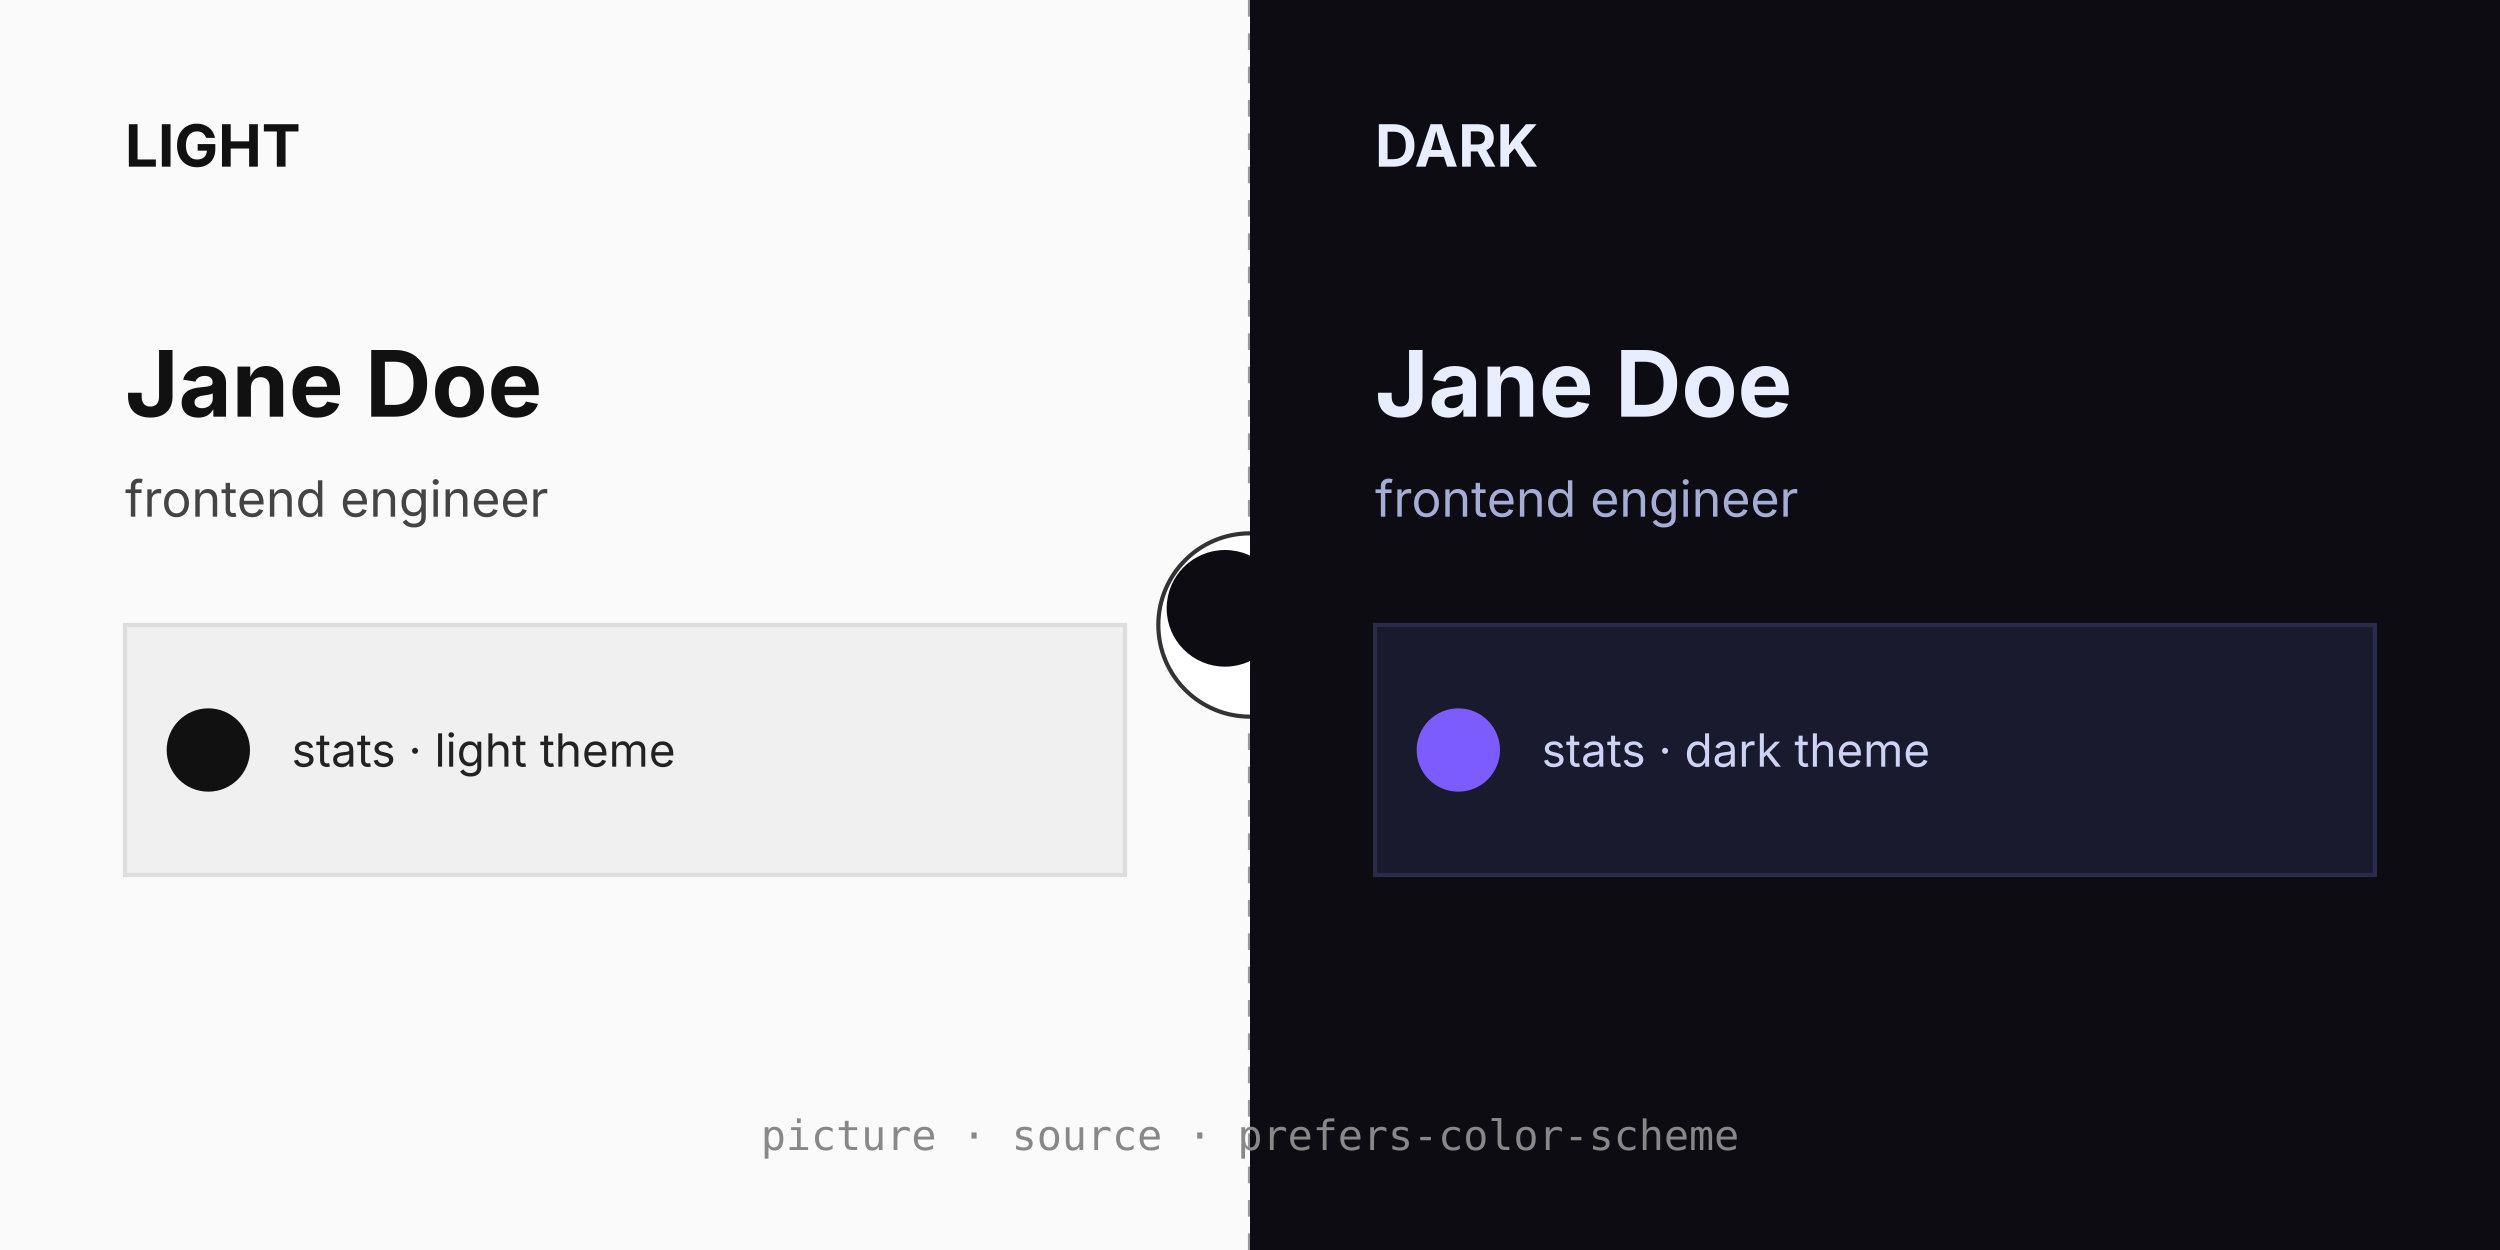
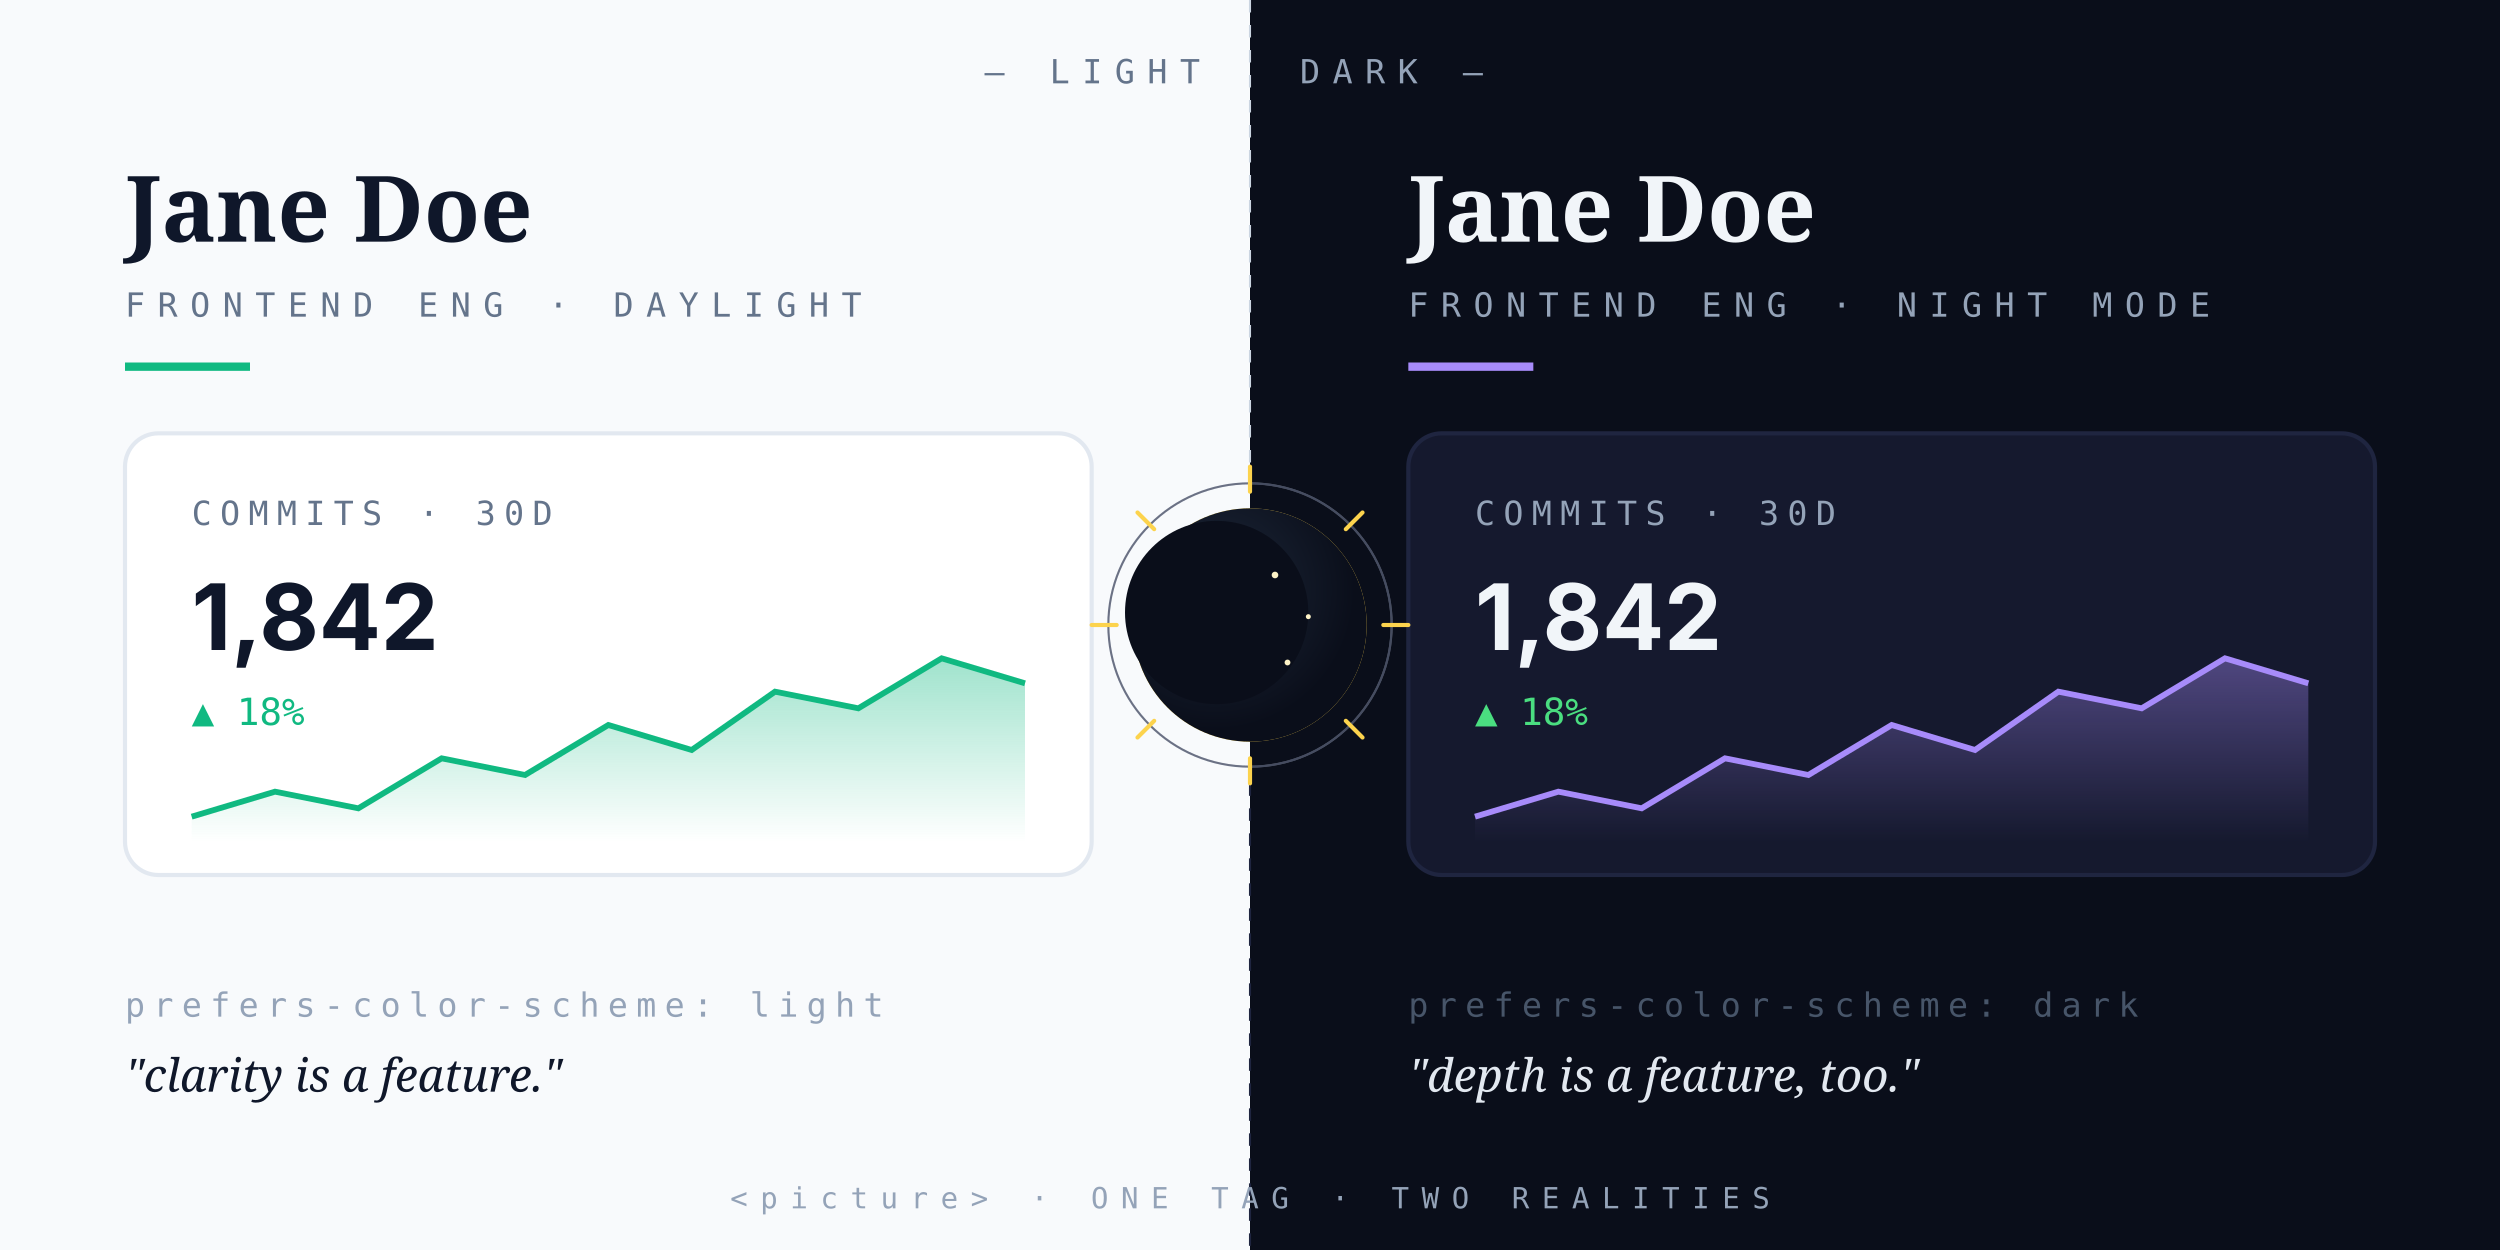
- <svg xmlns="http://www.w3.org/2000/svg" viewBox="0 0 600 300" width="600" height="300" role="img" aria-label="light-dark-switcher preview">
-   <rect x="0" y="0" width="300" height="300" fill="#fafafa" />
-   <text x="30" y="40" font-family="Inter, system-ui, sans-serif" font-size="14" font-weight="700" fill="#111">LIGHT</text>
-   <text x="30" y="100" font-family="Inter, sans-serif" font-size="22" font-weight="700" fill="#111">Jane Doe</text>
-   <text x="30" y="124" font-family="Inter, sans-serif" font-size="12" fill="#444">frontend engineer</text>
-   <rect x="30" y="150" width="240" height="60" fill="#f0f0f0" stroke="#ddd" />
-   <circle cx="50" cy="180" r="10" fill="#111" />
-   <text x="70" y="184" font-family="Inter, sans-serif" font-size="11" fill="#222">stats · light theme</text>
-   <line x1="300" y1="0" x2="300" y2="300" stroke="#999" stroke-dasharray="4 4" />
-   <circle cx="300" cy="150" r="22" fill="#fff" stroke="#333" />
-   <circle cx="294" cy="146" r="14" fill="#0c0c12" />
-   <rect x="300" y="0" width="300" height="300" fill="#0c0c12" />
-   <text x="330" y="40" font-family="Inter, sans-serif" font-size="14" font-weight="700" fill="#e8edff">DARK</text>
-   <text x="330" y="100" font-family="Inter, sans-serif" font-size="22" font-weight="700" fill="#e8edff">Jane Doe</text>
-   <text x="330" y="124" font-family="Inter, sans-serif" font-size="12" fill="#a5acd6">frontend engineer</text>
-   <rect x="330" y="150" width="240" height="60" fill="#1a1a2e" stroke="#2a2a4a" />
-   <circle cx="350" cy="180" r="10" fill="#7c5cff" />
-   <text x="370" y="184" font-family="Inter, sans-serif" font-size="11" fill="#cdd3f5">stats · dark theme</text>
-   <text x="300" y="276" text-anchor="middle" font-family="ui-monospace, monospace" font-size="10" fill="#888">picture · source · prefers-color-scheme</text>
+ <svg xmlns="http://www.w3.org/2000/svg" viewBox="0 0 600 300" width="600" height="300" role="img" aria-label="Light/Dark Switcher preview">
+   <defs>
+     <radialGradient id="lds-sun" cx="0.5" cy="0.5" r="0.5">
+       <stop offset="0" stop-color="#fef3c7" />
+       <stop offset="1" stop-color="#fcd34d" />
+     </radialGradient>
+     <radialGradient id="lds-moon" cx="0.35" cy="0.35" r="0.6">
+       <stop offset="0" stop-color="#1e293b" />
+       <stop offset="1" stop-color="#0a0e1a" />
+     </radialGradient>
+     <linearGradient id="lds-spark-l" x1="0" y1="0" x2="0" y2="1">
+       <stop offset="0" stop-color="#10b981" stop-opacity="0.4" />
+       <stop offset="1" stop-color="#10b981" stop-opacity="0" />
+     </linearGradient>
+     <linearGradient id="lds-spark-d" x1="0" y1="0" x2="0" y2="1">
+       <stop offset="0" stop-color="#a78bfa" stop-opacity="0.4" />
+       <stop offset="1" stop-color="#a78bfa" stop-opacity="0" />
+     </linearGradient>
+   </defs>
+   <rect x="0" y="0" width="300" height="300" fill="#f8fafc" />
+   <text x="300" y="20" text-anchor="end" font-family="'JetBrains Mono', monospace" font-size="8" fill="#64748b" letter-spacing="3" transform="translate(-12,0)">— LIGHT</text>
+   <text x="30" y="58" font-family="'Fraunces', Georgia, serif" font-size="22" font-weight="700" fill="#0f172a">Jane Doe</text>
+   <text x="30" y="76" font-family="'JetBrains Mono', monospace" font-size="8" fill="#64748b" letter-spacing="3">FRONTEND ENG · DAYLIGHT</text>
+   <line x1="30" y1="88" x2="60" y2="88" stroke="#10b981" stroke-width="2" />
+   <rect x="30" y="104" width="232" height="106" rx="8" fill="#ffffff" stroke="#e2e8f0" />
+   <text x="46" y="126" font-family="'JetBrains Mono', monospace" font-size="8" fill="#64748b" letter-spacing="2">COMMITS · 30D</text>
+   <text x="46" y="156" font-family="'Inter', system-ui, sans-serif" font-size="22" font-weight="700" fill="#0f172a">1,842</text>
+   <text x="46" y="174" font-family="'JetBrains Mono', monospace" font-size="9" fill="#10b981">▲ 18%</text>
+   <polyline points="46,196 66,190 86,194 106,182 126,186 146,174 166,180 186,166 206,170 226,158 246,164" fill="none" stroke="#10b981" stroke-width="1.4" />
+   <polyline points="46,196 66,190 86,194 106,182 126,186 146,174 166,180 186,166 206,170 226,158 246,164 246,202 46,202" fill="url(#lds-spark-l)" />
+   <text x="30" y="244" font-family="'JetBrains Mono', monospace" font-size="8" fill="#94a3b8" letter-spacing="2">prefers-color-scheme: light</text>
+   <text x="30" y="262" font-family="'Fraunces', Georgia, serif" font-style="italic" font-size="11" fill="#0f172a">"clarity is a feature."</text>
+   <rect x="300" y="0" width="300" height="300" fill="#0a0e1a" />
+   <text x="312" y="20" font-family="'JetBrains Mono', monospace" font-size="8" fill="#94a3b8" letter-spacing="3">DARK —</text>
+   <text x="338" y="58" font-family="'Fraunces', Georgia, serif" font-size="22" font-weight="700" fill="#f1f5f9">Jane Doe</text>
+   <text x="338" y="76" font-family="'JetBrains Mono', monospace" font-size="8" fill="#94a3b8" letter-spacing="3">FRONTEND ENG · NIGHT MODE</text>
+   <line x1="338" y1="88" x2="368" y2="88" stroke="#a78bfa" stroke-width="2" />
+   <rect x="338" y="104" width="232" height="106" rx="8" fill="#15192e" stroke="#1f2540" />
+   <text x="354" y="126" font-family="'JetBrains Mono', monospace" font-size="8" fill="#94a3b8" letter-spacing="2">COMMITS · 30D</text>
+   <text x="354" y="156" font-family="'Inter', system-ui, sans-serif" font-size="22" font-weight="700" fill="#f1f5f9">1,842</text>
+   <text x="354" y="174" font-family="'JetBrains Mono', monospace" font-size="9" fill="#4ade80">▲ 18%</text>
+   <polyline points="354,196 374,190 394,194 414,182 434,186 454,174 474,180 494,166 514,170 534,158 554,164" fill="none" stroke="#a78bfa" stroke-width="1.4" />
+   <polyline points="354,196 374,190 394,194 414,182 434,186 454,174 474,180 494,166 514,170 534,158 554,164 554,202 354,202" fill="url(#lds-spark-d)" />
+   <text x="338" y="244" font-family="'JetBrains Mono', monospace" font-size="8" fill="#475569" letter-spacing="2">prefers-color-scheme: dark</text>
+   <text x="338" y="262" font-family="'Fraunces', Georgia, serif" font-style="italic" font-size="11" fill="#e2e8f0">"depth is a feature, too."</text>
+   <line x1="300" y1="0" x2="300" y2="118" stroke="#cbd5e1" stroke-dasharray="3 3" stroke-width="0.5" />
+   <line x1="300" y1="182" x2="300" y2="300" stroke="#1f2540" stroke-dasharray="3 3" stroke-width="0.5" />
+   <g transform="translate(300,150)">
+     <circle r="34" fill="none" stroke="#cbd5e1" stroke-width="0.5" opacity="0.6" />
+     <circle r="34" fill="none" stroke="#1f2540" stroke-width="0.5" opacity="0.6" transform="scale(1,1)" />
+     <circle r="28" fill="url(#lds-sun)">
+       <animate attributeName="opacity" values="1;0;1" keyTimes="0;0.5;1" dur="6s" repeatCount="indefinite" />
+     </circle>
+     <circle r="28" fill="url(#lds-moon)">
+       <animate attributeName="opacity" values="0;1;0" keyTimes="0;0.5;1" dur="6s" repeatCount="indefinite" />
+     </circle>
+     <circle cx="-8" cy="-3" r="22" fill="#0a0e1a">
+       <animate attributeName="opacity" values="0;0;1;1;0" keyTimes="0;0.4;0.5;0.95;1" dur="6s" repeatCount="indefinite" />
+     </circle>
+     <g>
+       <animate attributeName="opacity" values="0;0;1;1;0" keyTimes="0;0.4;0.55;0.9;1" dur="6s" repeatCount="indefinite" />
+       <circle cx="6" cy="-12" r="0.8" fill="#fef3c7" />
+       <circle cx="14" cy="-2" r="0.6" fill="#fef3c7" />
+       <circle cx="9" cy="9" r="0.7" fill="#fef3c7" />
+     </g>
+     <g stroke="#fcd34d" stroke-width="1" stroke-linecap="round">
+       <animate attributeName="opacity" values="1;1;0;0;1" keyTimes="0;0.3;0.5;0.95;1" dur="6s" repeatCount="indefinite" />
+       <line x1="0" y1="-38" x2="0" y2="-32" />
+       <line x1="38" y1="0" x2="32" y2="0" />
+       <line x1="0" y1="38" x2="0" y2="32" />
+       <line x1="-38" y1="0" x2="-32" y2="0" />
+       <line x1="27" y1="-27" x2="23" y2="-23" />
+       <line x1="27" y1="27" x2="23" y2="23" />
+       <line x1="-27" y1="-27" x2="-23" y2="-23" />
+       <line x1="-27" y1="27" x2="-23" y2="23" />
+     </g>
+   </g>
+   <g transform="translate(300,290)" font-family="'JetBrains Mono', monospace" font-size="7" letter-spacing="3" text-anchor="middle">
+     <text fill="#94a3b8">&lt;picture&gt; · ONE TAG · TWO REALITIES</text>
+   </g>
</svg>
